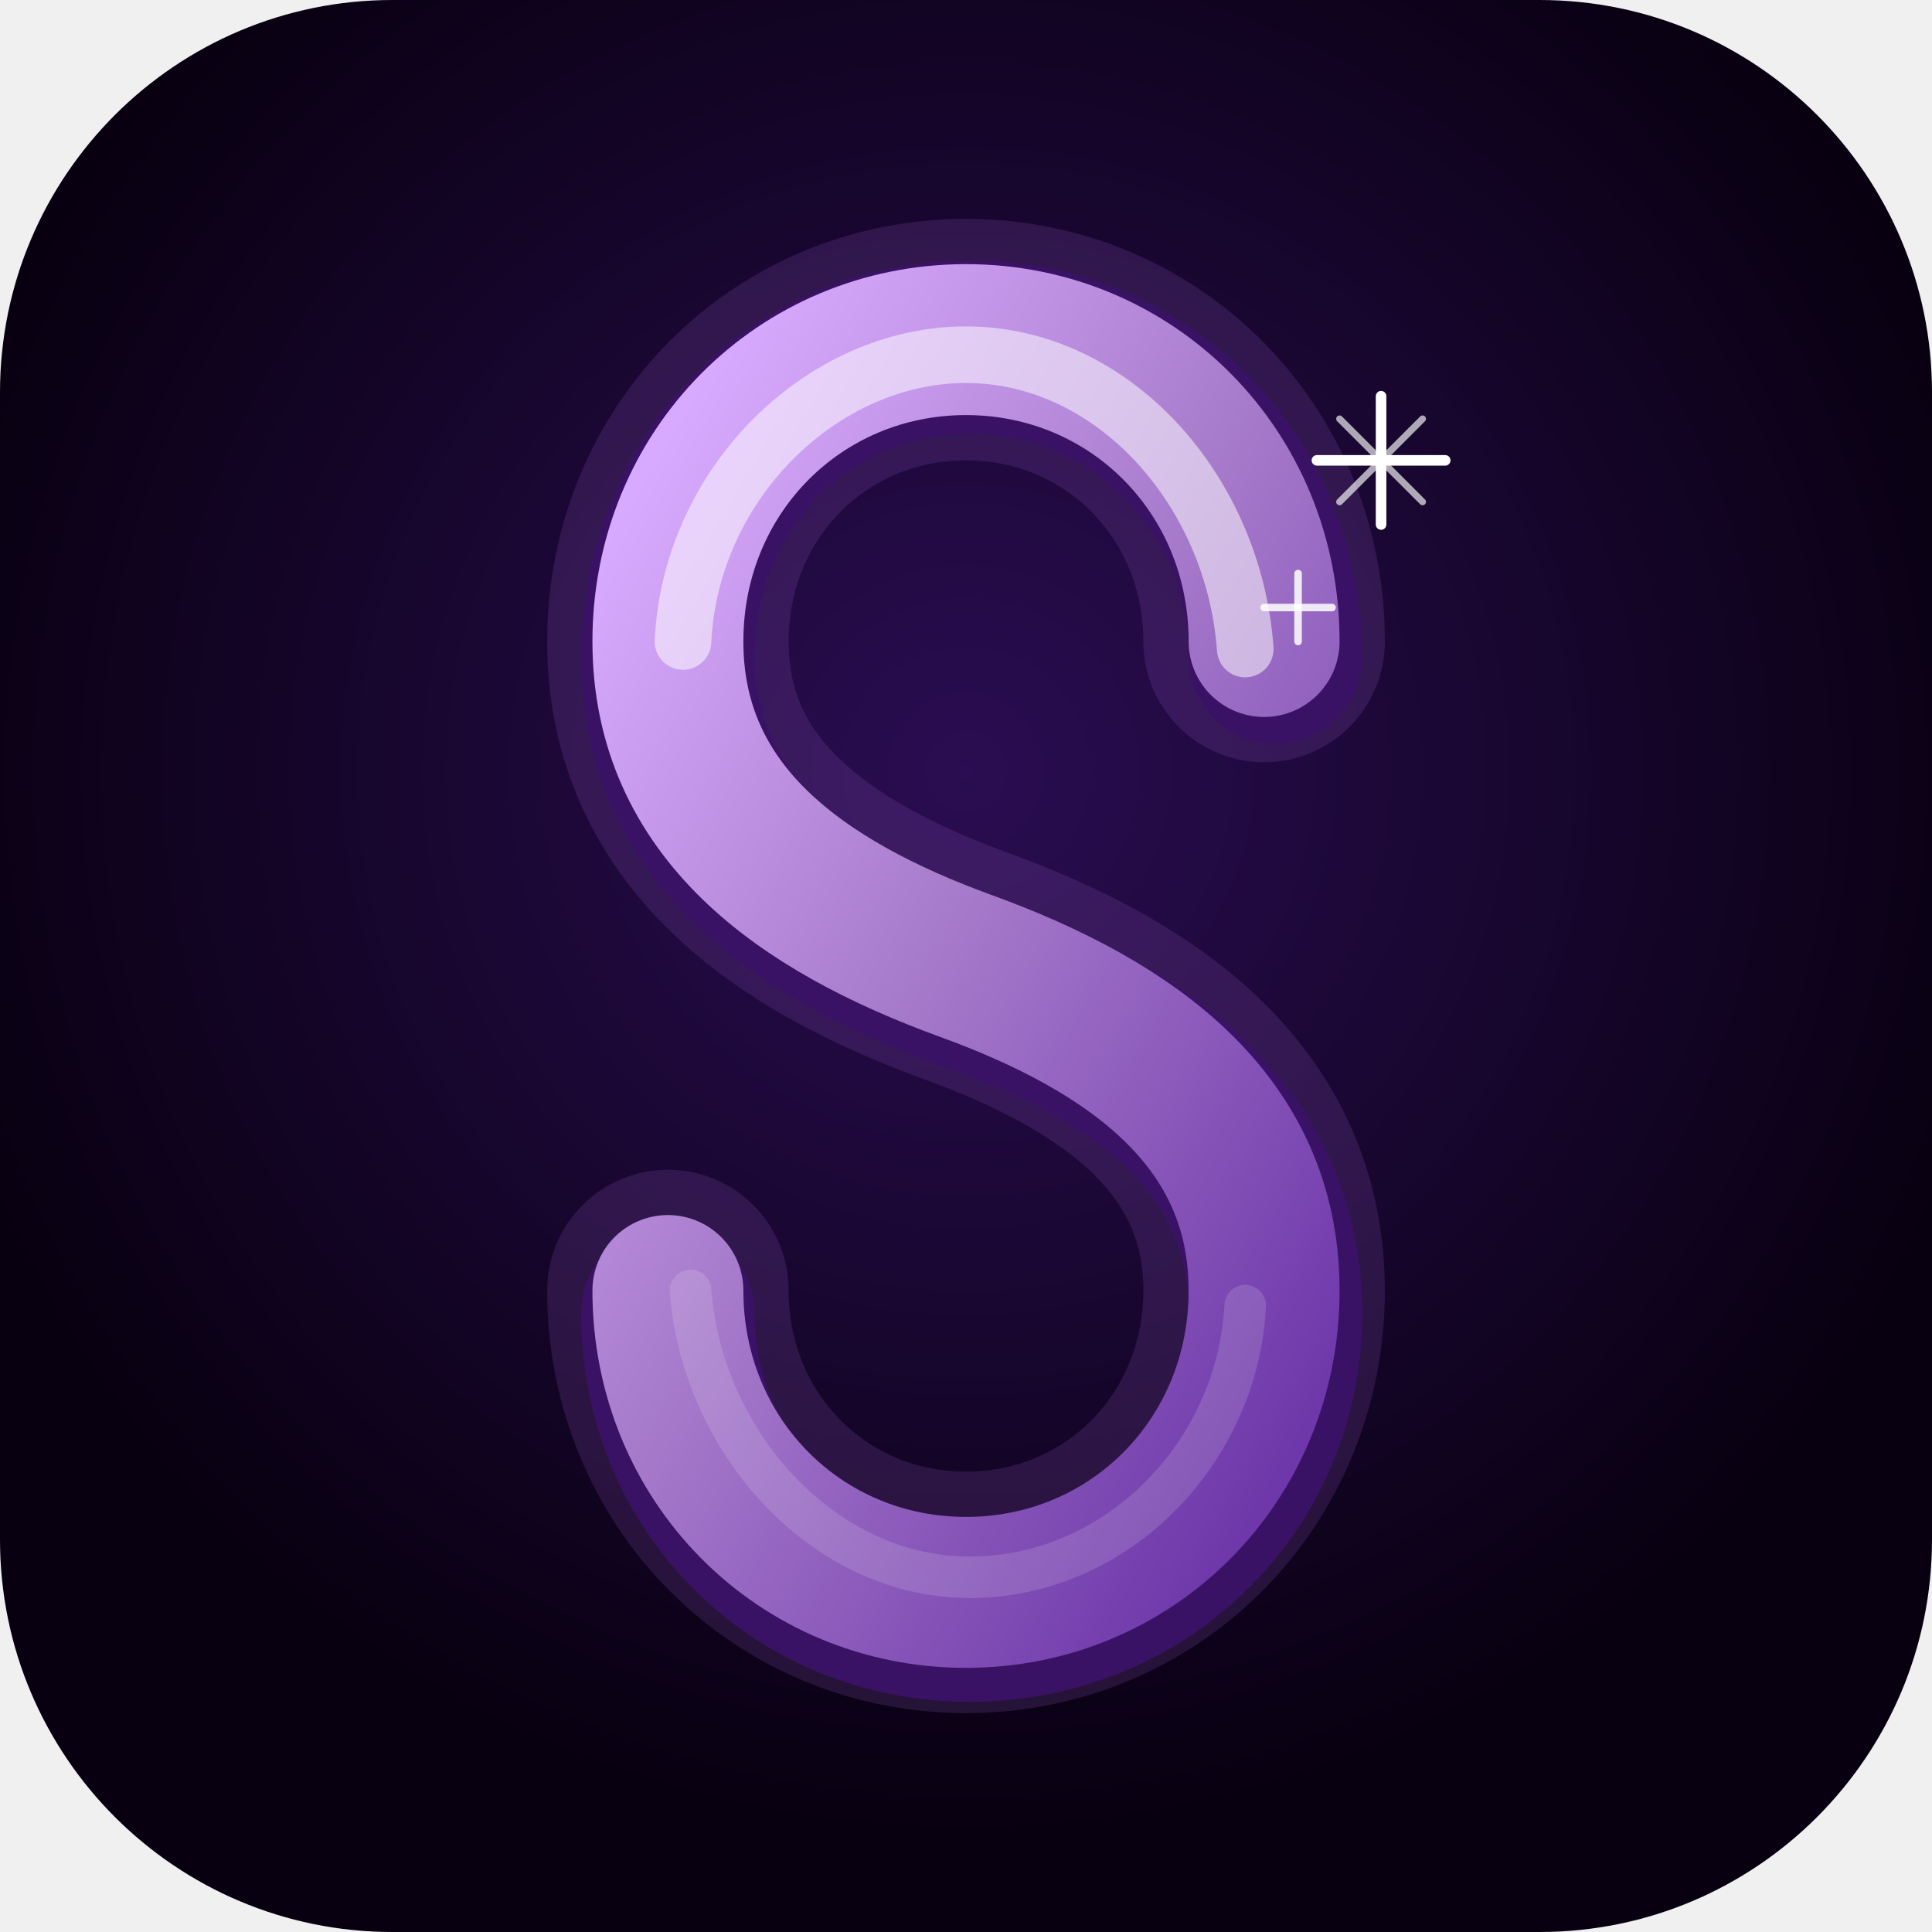
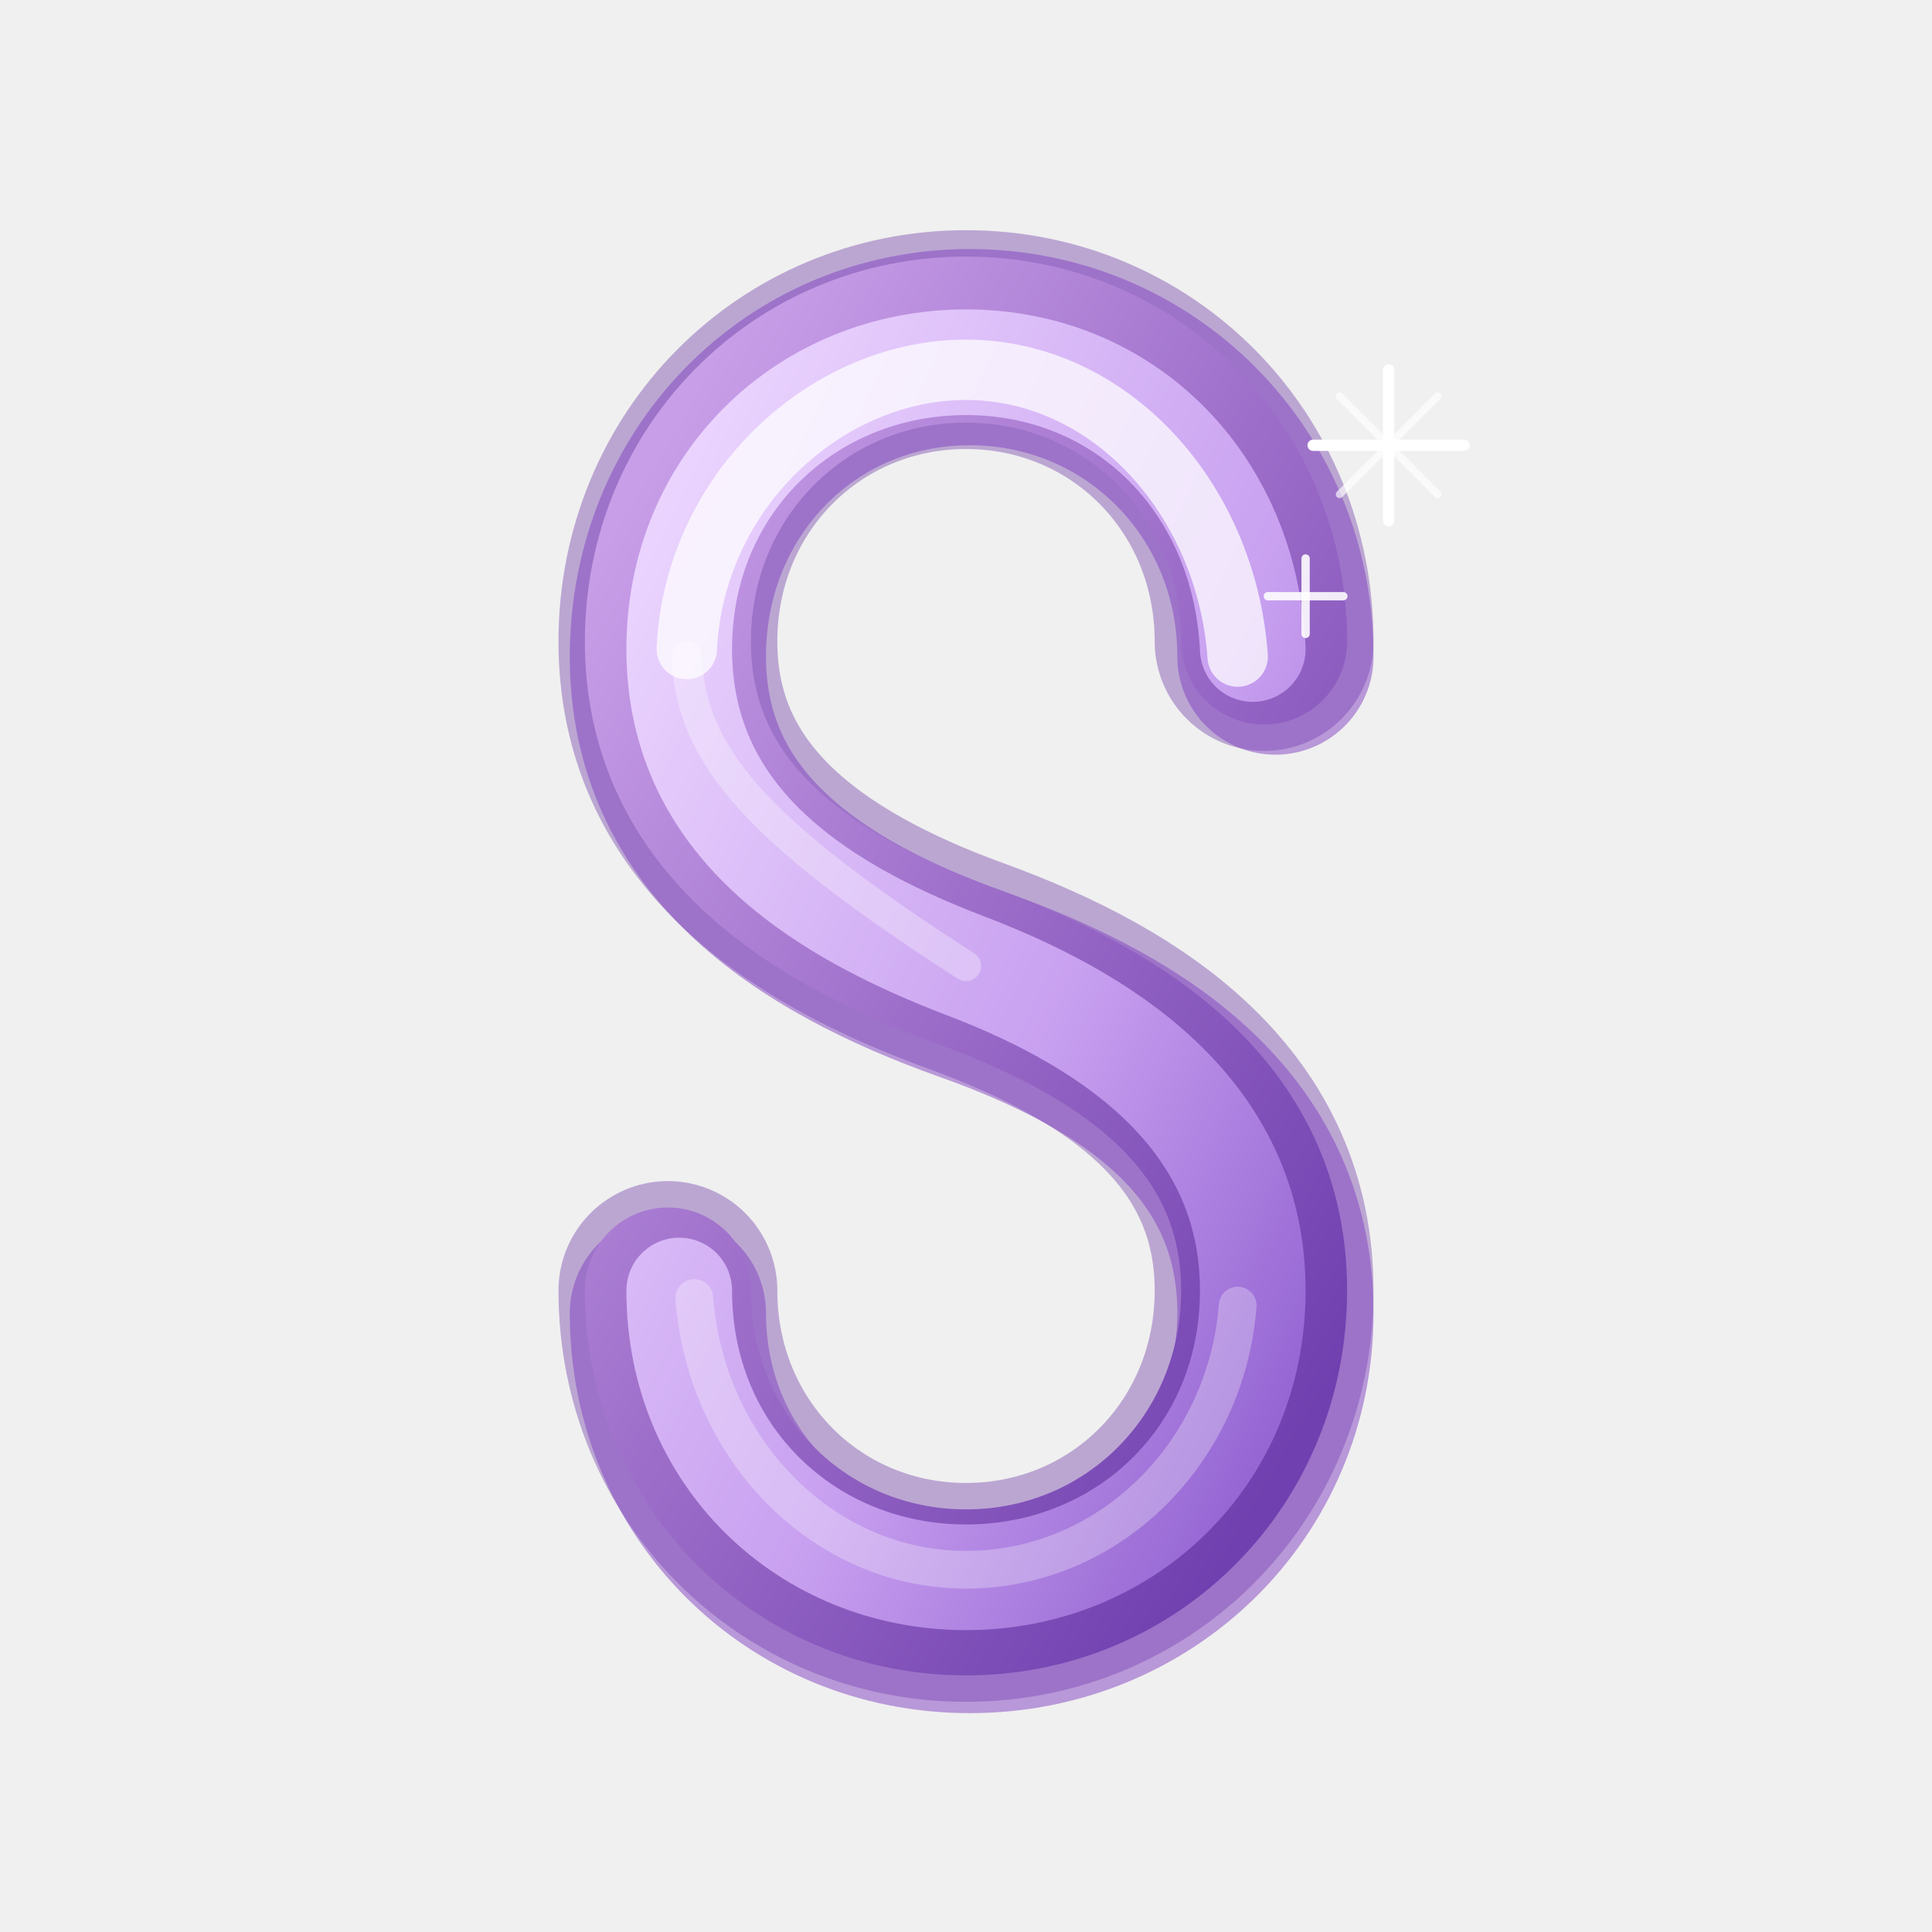
<svg xmlns="http://www.w3.org/2000/svg" viewBox="0 0 512 512">
  <defs>
-     <radialGradient id="bg" cx="50%" cy="40%" r="55%">
-       <stop offset="0%" stop-color="#2A0D52" />
-       <stop offset="100%" stop-color="#080010" />
-     </radialGradient>
-     <linearGradient id="s-body" x1="10%" y1="0%" x2="90%" y2="100%">
-       <stop offset="0%" stop-color="#D8AAFF" />
-       <stop offset="45%" stop-color="#A87CCC" />
-       <stop offset="100%" stop-color="#6E38AA" />
+     <linearGradient id="s-outer" x1="10%" y1="0%" x2="90%" y2="100%">
+       <stop offset="0%" stop-color="#C89EE8" />
+       <stop offset="50%" stop-color="#9B6CC8" />
+       <stop offset="100%" stop-color="#7040B0" />
+     </linearGradient>
+     <linearGradient id="s-inner" x1="0%" y1="0%" x2="100%" y2="100%">
+       <stop offset="0%" stop-color="#EDD8FF" />
+       <stop offset="60%" stop-color="#C8A0F0" />
+       <stop offset="100%" stop-color="#9060D0" />
    </linearGradient>
  </defs>
-   <rect width="512" height="512" rx="104" fill="url(#bg)" />
-   <path d="M335,170 C335,125 300,90 256,90 C212,90 177,125 177,170 C177,215 212,240 256,256 C300,272 335,297 335,342 C335,387 300,422 256,422 C212,422 177,387 177,342" fill="none" stroke="#9B5CC8" stroke-width="64" stroke-linecap="round" opacity="0.18" />
-   <path d="M338,174 C338,128 302,92 257,92 C212,92 177,128 177,174 C177,220 213,245 258,261 C303,277 338,302 338,348 C338,393 302,428 257,428 C212,428 177,393 177,348" fill="none" stroke="#3A1265" stroke-width="46" stroke-linecap="round" />
-   <path d="M335,170 C335,125 300,90 256,90 C212,90 177,125 177,170 C177,215 212,240 256,256 C300,272 335,297 335,342 C335,387 300,422 256,422 C212,422 177,387 177,342" fill="none" stroke="url(#s-body)" stroke-width="40" stroke-linecap="round" />
-   <path d="M330,172 C327,130 295,94 256,94 C218,94 183,128 181,170" fill="none" stroke="rgba(255,255,255,0.52)" stroke-width="15" stroke-linecap="round" />
-   <path d="M183,342 C186,382 218,418 257,418 C296,418 328,385 330,346" fill="none" stroke="rgba(255,255,255,0.14)" stroke-width="11" stroke-linecap="round" />
-   <g transform="translate(366,122)">
-     <line x1="0" y1="-17" x2="0" y2="17" stroke="white" stroke-width="2.8" stroke-linecap="round" />
-     <line x1="-17" y1="0" x2="17" y2="0" stroke="white" stroke-width="2.8" stroke-linecap="round" />
-     <line x1="-11" y1="-11" x2="11" y2="11" stroke="white" stroke-width="1.8" stroke-linecap="round" opacity="0.65" />
-     <line x1="11" y1="-11" x2="-11" y2="11" stroke="white" stroke-width="1.8" stroke-linecap="round" opacity="0.65" />
+   <path d="M335,170 C335,125 300,90 256,90 C212,90 177,125 177,170 C177,215 212,240 256,256 C300,272 335,297 335,342 C335,387 300,422 256,422 C212,422 177,387 177,342" fill="none" stroke="#5A1E9A" stroke-width="58" stroke-linecap="round" opacity="0.35" />
+   <path d="M338,174 C338,128 302,92 257,92 C212,92 177,128 177,174 C177,220 213,245 258,261 C303,277 338,302 338,348 C338,393 302,428 257,428 C212,428 177,393 177,348" fill="none" stroke="#8040C0" stroke-width="52" stroke-linecap="round" opacity="0.5" />
+   <path d="M335,170 C335,125 300,90 256,90 C212,90 177,125 177,170 C177,215 212,240 256,256 C300,272 335,297 335,342 C335,387 300,422 256,422 C212,422 177,387 177,342" fill="none" stroke="url(#s-outer)" stroke-width="44" stroke-linecap="round" />
+   <path d="M332,172 C330,128 298,96 256,96 C214,96 180,128 180,172 C180,216 214,240 256,256 C298,272 332,298 332,342 C332,386 298,418 256,418 C214,418 180,386 180,342" fill="none" stroke="url(#s-inner)" stroke-width="28" stroke-linecap="round" />
+   <path d="M328,174 C325,132 294,98 256,98 C219,98 184,130 182,172" fill="none" stroke="white" stroke-width="16" stroke-linecap="round" opacity="0.72" />
+   <path d="M182,174 C183,200 200,220 256,256" fill="none" stroke="white" stroke-width="8" stroke-linecap="round" opacity="0.3" />
+   <path d="M184,344 C187,384 218,416 256,416 C294,416 325,385 328,346" fill="none" stroke="white" stroke-width="10" stroke-linecap="round" opacity="0.28" />
+   <g transform="translate(368,118)">
+     <line x1="0" y1="-20" x2="0" y2="20" stroke="white" stroke-width="3" stroke-linecap="round" />
+     <line x1="-20" y1="0" x2="20" y2="0" stroke="white" stroke-width="3" stroke-linecap="round" />
+     <line x1="-13" y1="-13" x2="13" y2="13" stroke="white" stroke-width="2" stroke-linecap="round" opacity="0.65" />
+     <line x1="13" y1="-13" x2="-13" y2="13" stroke="white" stroke-width="2" stroke-linecap="round" opacity="0.65" />
  </g>
-   <g transform="translate(344,161)">
-     <line x1="0" y1="-9" x2="0" y2="9" stroke="white" stroke-width="2" stroke-linecap="round" opacity="0.85" />
-     <line x1="-9" y1="0" x2="9" y2="0" stroke="white" stroke-width="2" stroke-linecap="round" opacity="0.85" />
+   <g transform="translate(346,158)">
+     <line x1="0" y1="-10" x2="0" y2="10" stroke="white" stroke-width="2.2" stroke-linecap="round" opacity="0.88" />
+     <line x1="-10" y1="0" x2="10" y2="0" stroke="white" stroke-width="2.2" stroke-linecap="round" opacity="0.88" />
  </g>
</svg>
